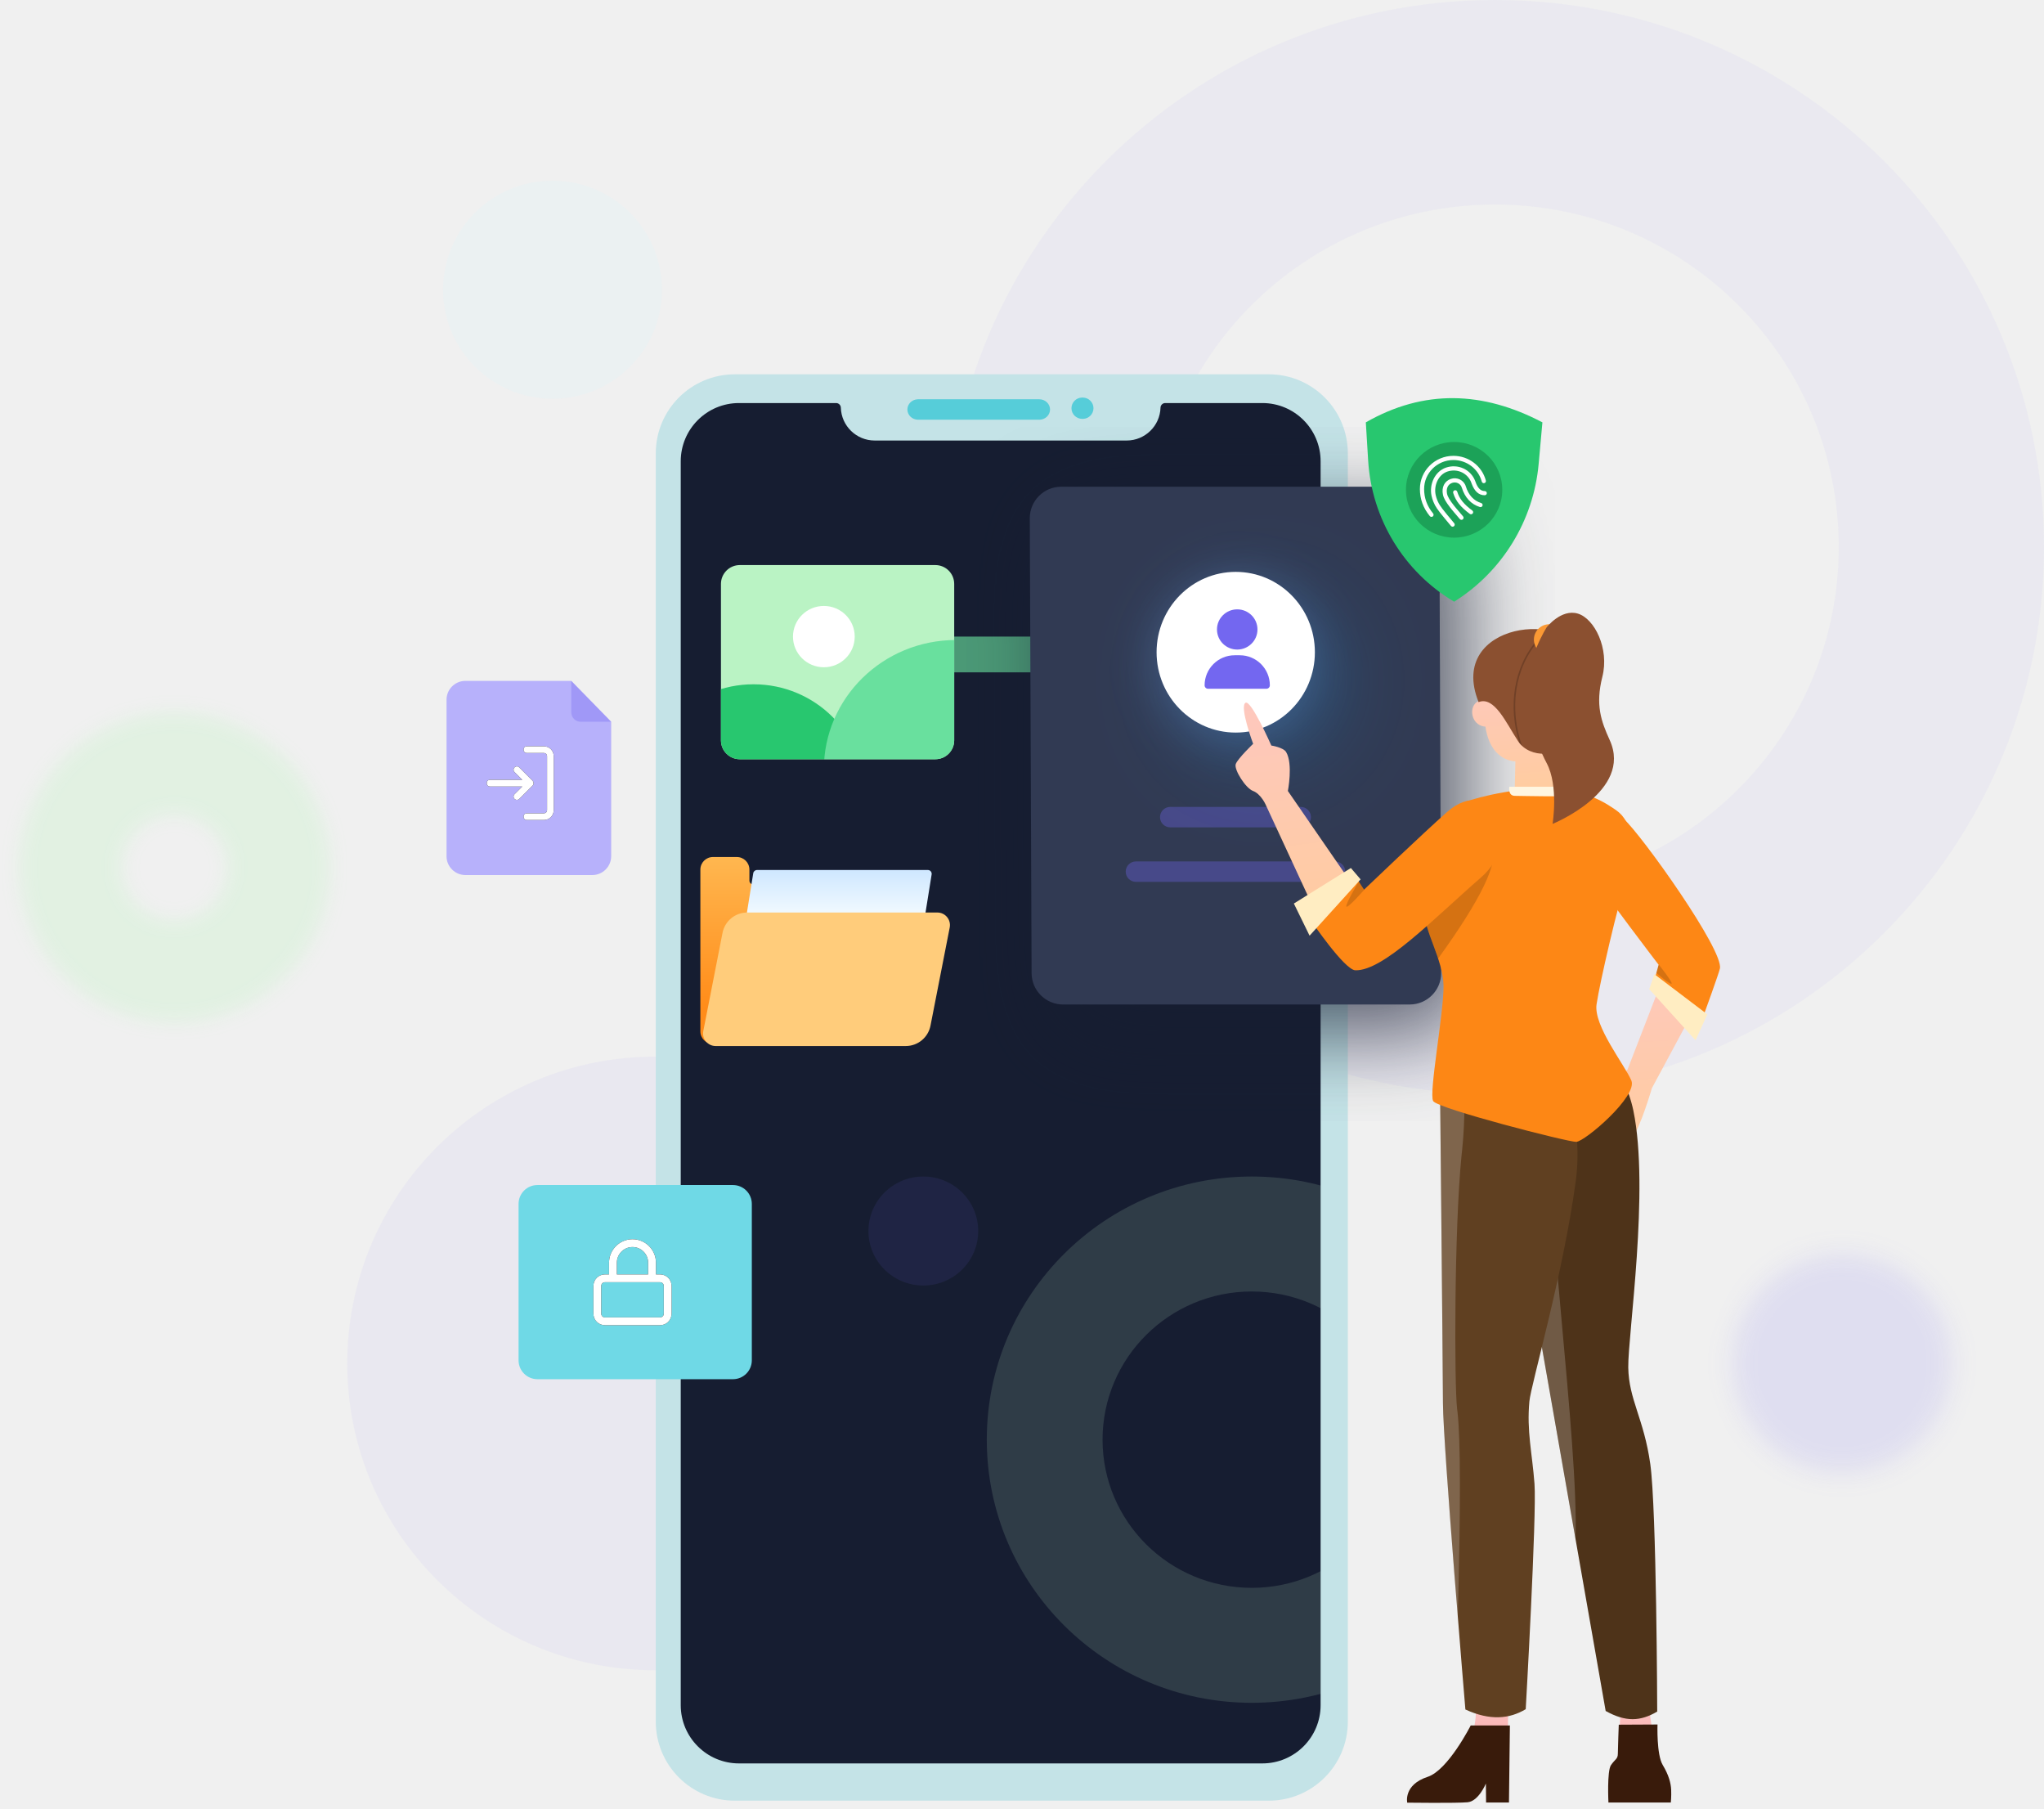
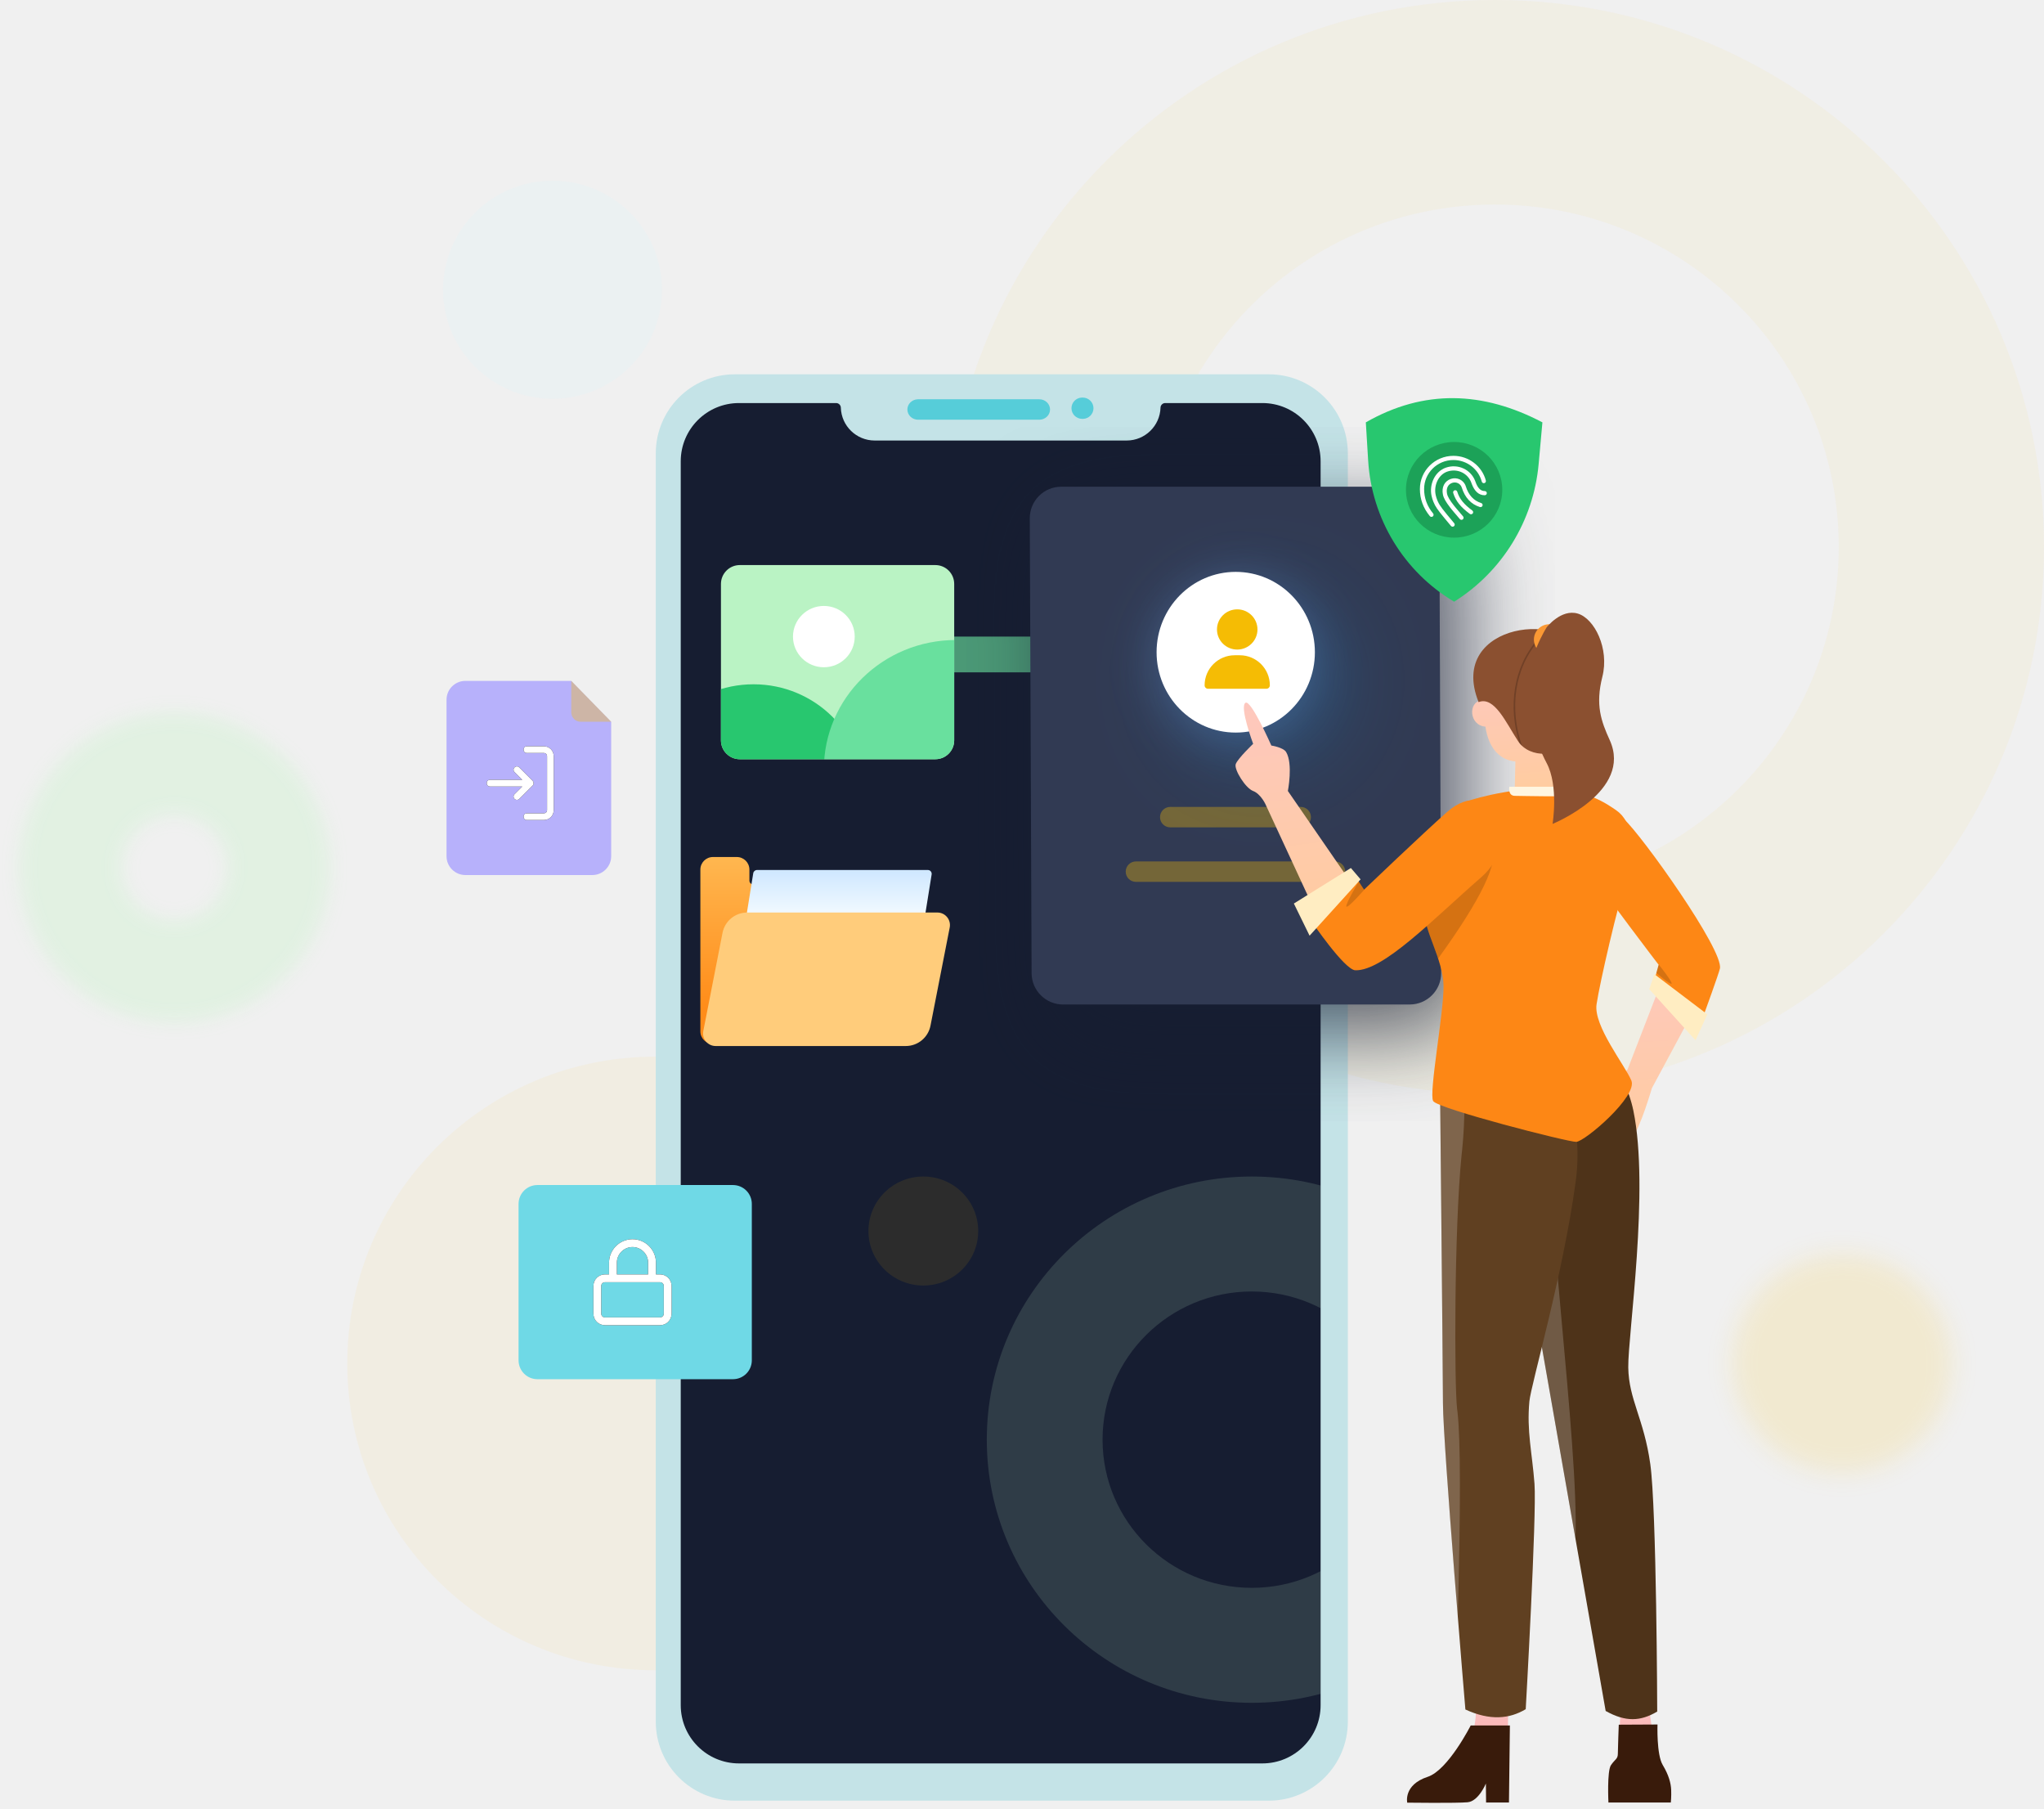
<svg xmlns="http://www.w3.org/2000/svg" width="650" height="575" viewBox="0 0 650 575" fill="none">
  <g id="Illustration">
    <g id="Shape">
-       <path id="Oval" opacity="0.053" fill-rule="evenodd" clip-rule="evenodd" d="M650 173.93C650 77.871 571.829 0 475.402 0C378.974 0 300.804 77.871 300.804 173.93C300.804 269.988 378.974 347.859 475.402 347.859C571.829 347.859 650 269.988 650 173.93ZM366.074 173.93C366.074 113.781 415.022 65.02 475.402 65.02C535.782 65.02 584.729 113.781 584.729 173.93C584.729 234.078 535.782 282.839 475.402 282.839C415.022 282.839 366.074 234.078 366.074 173.93Z" fill="#7367F0" />
+       <path id="Oval" opacity="0.053" fill-rule="evenodd" clip-rule="evenodd" d="M650 173.93C650 77.871 571.829 0 475.402 0C378.974 0 300.804 77.871 300.804 173.93C300.804 269.988 378.974 347.859 475.402 347.859C571.829 347.859 650 269.988 650 173.93ZM366.074 173.93C366.074 113.781 415.022 65.02 475.402 65.02C535.782 65.02 584.729 113.781 584.729 173.93C584.729 234.078 535.782 282.839 475.402 282.839C415.022 282.839 366.074 234.078 366.074 173.93Z" fill="#f5bc04" />
      <g id="Oval_2" opacity="0.141" filter="url(#filter0_f)">
        <path fill-rule="evenodd" clip-rule="evenodd" d="M104.993 275.795C104.993 248.563 82.833 226.488 55.497 226.488C28.16 226.488 6 248.563 6 275.795C6 303.027 28.16 325.102 55.497 325.102C82.833 325.102 104.993 303.027 104.993 275.795ZM38.635 275.795C38.635 266.518 46.184 258.998 55.497 258.998C64.809 258.998 72.358 266.518 72.358 275.795C72.358 285.072 64.809 292.592 55.497 292.592C46.184 292.592 38.635 285.072 38.635 275.795Z" fill="#8BF78F" />
      </g>
-       <ellipse id="Oval_3" cx="208.338" cy="433.469" rx="97.905" ry="97.531" fill="#7367F0" fill-opacity="0.061" />
+       <ellipse id="Oval_3" cx="208.338" cy="433.469" rx="97.905" ry="97.531" fill="#f5bc04" fill-opacity="0.061" />
      <ellipse id="Oval_4" opacity="0.141" cx="175.702" cy="92.112" rx="34.811" ry="34.678" fill="#CEF5FF" />
      <g id="Oval_5" filter="url(#filter1_f)">
-         <ellipse cx="585.818" cy="433.469" rx="34.811" ry="34.678" fill="#7367F0" fill-opacity="0.136" />
+         <ellipse cx="585.818" cy="433.469" rx="34.811" ry="34.678" fill="#f5bc04" fill-opacity="0.136" />
      </g>
    </g>
    <g id="File Organizer">
      <g id="Phone3">
        <path id="Rectangle" fill-rule="evenodd" clip-rule="evenodd" d="M208.539 144.137C208.539 130.254 219.793 119 233.676 119H403.481C417.364 119 428.618 130.254 428.618 144.137V547.336C428.618 561.218 417.364 572.473 403.481 572.473H233.676C219.793 572.473 208.539 561.218 208.539 547.336V144.137Z" fill="#C4E3E7" />
        <g id="Group 48">
          <path id="Rectangle_2" fill-rule="evenodd" clip-rule="evenodd" d="M216.477 146.66C216.477 136.431 224.769 128.138 234.999 128.138H265.888C266.701 128.138 267.366 128.784 267.39 129.597V129.597C267.559 135.419 272.328 140.051 278.153 140.051H358.284C364.108 140.051 368.877 135.419 369.047 129.597V129.597C369.07 128.784 369.736 128.138 370.548 128.138H401.438C411.667 128.138 419.96 136.431 419.96 146.66V542.105C419.96 552.334 411.667 560.627 401.438 560.627H234.999C224.769 560.627 216.477 552.334 216.477 542.105V146.66Z" fill="#161D31" />
          <mask id="mask0" mask-type="alpha" maskUnits="userSpaceOnUse" x="216" y="128" width="204" height="433">
            <path id="Rectangle_3" fill-rule="evenodd" clip-rule="evenodd" d="M216.477 146.66C216.477 136.431 224.769 128.138 234.999 128.138H265.888C266.701 128.138 267.366 128.784 267.39 129.597V129.597C267.559 135.419 272.328 140.051 278.153 140.051H358.284C364.108 140.051 368.877 135.419 369.047 129.597V129.597C369.07 128.784 369.736 128.138 370.548 128.138H401.438C411.667 128.138 419.96 136.431 419.96 146.66V542.105C419.96 552.334 411.667 560.627 401.438 560.627H234.999C224.769 560.627 216.477 552.334 216.477 542.105V146.66Z" fill="white" />
          </mask>
          <g mask="url(#mask0)">
-             <ellipse id="Oval_6" opacity="0.099" cx="293.623" cy="391.368" rx="17.453" ry="17.328" fill="#7367F0" />
+             <ellipse id="Oval_6" opacity="0.099" cx="293.623" cy="391.368" rx="17.453" ry="17.328" fill="#f5bc04" />
            <path id="Oval_7" opacity="0.141" fill-rule="evenodd" clip-rule="evenodd" d="M398.068 374.04C444.606 374.04 482.333 411.496 482.333 457.7C482.333 503.904 444.606 541.359 398.068 541.359C351.53 541.359 313.803 503.904 313.803 457.7C313.803 411.496 351.53 374.04 398.068 374.04ZM398.068 410.59C371.862 410.59 350.618 431.682 350.618 457.7C350.618 483.717 371.862 504.809 398.068 504.809C424.274 504.809 445.518 483.717 445.518 457.7C445.518 431.682 424.274 410.59 398.068 410.59Z" fill="#C8F5D0" />
            <path id="Rectangle_4" fill-rule="evenodd" clip-rule="evenodd" d="M241.264 208.075C241.264 204.934 243.809 202.389 246.949 202.389H391.019C394.159 202.389 396.704 204.934 396.704 208.075V208.075C396.704 211.215 394.159 213.76 391.019 213.76H246.949C243.809 213.76 241.264 211.215 241.264 208.075V208.075Z" fill="#68DE9E" fill-opacity="0.642" />
          </g>
        </g>
        <path id="Path" d="M330.508 126.939C332.39 126.939 333.916 128.394 333.916 130.188C333.916 131.942 332.457 133.372 330.632 133.435L330.508 133.437H291.962C290.08 133.437 288.554 131.982 288.554 130.188C288.554 128.433 290.013 127.004 291.838 126.941L291.962 126.939H330.508Z" fill="#56CDD9" />
        <path id="Path_2" d="M344.322 126.397C346.205 126.397 347.731 127.913 347.731 129.782C347.731 131.609 346.272 133.099 344.447 133.164L344.322 133.166H344.143C342.261 133.166 340.734 131.651 340.734 129.782C340.734 127.954 342.193 126.465 344.018 126.4L344.143 126.397H344.322Z" fill="#56CDD9" />
      </g>
      <g id="Icon54">
        <g id="Group 37">
          <path id="Rectangle_5" fill-rule="evenodd" clip-rule="evenodd" d="M222.72 276.463C222.72 274.254 224.511 272.463 226.72 272.463L234.313 272.463C236.523 272.463 238.313 274.254 238.313 276.463V279.966C238.313 280.639 238.859 281.185 239.533 281.185H289.542C291.751 281.185 293.542 282.976 293.542 285.185V327.883C293.542 330.092 291.751 331.883 289.542 331.883H226.72C224.511 331.883 222.72 330.092 222.72 327.883V276.463Z" fill="url(#paint0_linear)" />
          <path id="Rectangle_6" fill-rule="evenodd" clip-rule="evenodd" d="M239.536 277.616C239.631 277.025 240.141 276.59 240.739 276.59H295.061C295.812 276.59 296.384 277.261 296.265 278.003L288.105 328.794C288.01 329.385 287.5 329.82 286.901 329.82H232.579C231.829 329.82 231.256 329.149 231.375 328.408L239.536 277.616Z" fill="url(#paint1_linear)" />
          <path id="Rectangle_7" fill-rule="evenodd" clip-rule="evenodd" d="M298.086 290.108C300.604 290.108 302.496 292.406 302.012 294.877L295.899 326.091C295.163 329.845 291.873 332.554 288.048 332.554H227.579C225.061 332.554 223.17 330.256 223.654 327.785L229.767 296.57C230.502 292.816 233.792 290.108 237.617 290.108L298.086 290.108Z" fill="#FFCC7B" />
        </g>
      </g>
      <g id="Group 28">
        <path id="Rectangle_8" fill-rule="evenodd" clip-rule="evenodd" d="M142 222.468C142 219.154 144.686 216.468 148 216.468H181.667L194.359 229.463V272.197C194.359 275.511 191.673 278.197 188.359 278.197H148C144.686 278.197 142 275.511 142 272.197V222.468Z" fill="#B7B1FB" />
        <g id="Icon">
          <path id="Mask" fill-rule="evenodd" clip-rule="evenodd" d="M176.099 257.505V240.458C176.099 238.647 174.714 237.262 172.903 237.262H167.575C166.935 237.262 166.509 237.688 166.509 238.327C166.509 238.966 166.935 239.393 167.575 239.393H172.903C173.542 239.393 173.968 239.819 173.968 240.458V257.505C173.968 258.144 173.542 258.57 172.903 258.57H167.575C166.935 258.57 166.509 258.996 166.509 259.636C166.509 260.275 166.935 260.701 167.575 260.701H172.903C174.714 260.701 176.099 259.316 176.099 257.505ZM169.599 248.555C169.706 248.875 169.706 249.194 169.599 249.408C169.599 249.514 169.493 249.621 169.386 249.727L165.124 253.989C164.91 254.202 164.591 254.308 164.378 254.308C164.165 254.308 163.845 254.202 163.632 253.989C163.205 253.563 163.205 252.923 163.632 252.497L166.083 250.047H155.853C155.213 250.047 154.787 249.621 154.787 248.981C154.787 248.342 155.213 247.916 155.853 247.916H166.083L163.632 245.465C163.205 245.039 163.205 244.4 163.632 243.974C164.058 243.548 164.697 243.548 165.124 243.974L169.386 248.236C169.439 248.289 169.466 248.342 169.493 248.395C169.519 248.449 169.546 248.502 169.599 248.555Z" fill="black" />
          <mask id="mask1" mask-type="alpha" maskUnits="userSpaceOnUse" x="154" y="237" width="23" height="24">
            <path id="Mask_2" fill-rule="evenodd" clip-rule="evenodd" d="M176.099 257.505V240.458C176.099 238.647 174.714 237.262 172.903 237.262H167.575C166.935 237.262 166.509 237.688 166.509 238.327C166.509 238.966 166.935 239.393 167.575 239.393H172.903C173.542 239.393 173.968 239.819 173.968 240.458V257.505C173.968 258.144 173.542 258.57 172.903 258.57H167.575C166.935 258.57 166.509 258.996 166.509 259.636C166.509 260.275 166.935 260.701 167.575 260.701H172.903C174.714 260.701 176.099 259.316 176.099 257.505ZM169.599 248.555C169.706 248.875 169.706 249.194 169.599 249.408C169.599 249.514 169.493 249.621 169.386 249.727L165.124 253.989C164.91 254.202 164.591 254.308 164.378 254.308C164.165 254.308 163.845 254.202 163.632 253.989C163.205 253.563 163.205 252.923 163.632 252.497L166.083 250.047H155.853C155.213 250.047 154.787 249.621 154.787 248.981C154.787 248.342 155.213 247.916 155.853 247.916H166.083L163.632 245.465C163.205 245.039 163.205 244.4 163.632 243.974C164.058 243.548 164.697 243.548 165.124 243.974L169.386 248.236C169.439 248.289 169.466 248.342 169.493 248.395C169.519 248.449 169.546 248.502 169.599 248.555Z" fill="white" />
          </mask>
          <g mask="url(#mask1)">
            <g id="Icon Color">
              <rect id="ð¨ Icon Color" x="152.656" y="236.196" width="25.575" height="25.57" fill="white" />
            </g>
          </g>
        </g>
-         <path id="Path_3" opacity="0.34" d="M194.358 229.463H184.666C183.009 229.463 181.666 228.12 181.666 226.463V216.468L194.358 229.463Z" fill="#7367F0" />
+         <path id="Path_3" opacity="0.34" d="M194.358 229.463H184.666C183.009 229.463 181.666 228.12 181.666 226.463V216.468L194.358 229.463Z" fill="#f5bc04" />
      </g>
      <g id="Group">
        <path id="Rectangle_9" fill-rule="evenodd" clip-rule="evenodd" d="M164.907 382.748C164.907 379.434 167.594 376.748 170.907 376.748H233.082C236.396 376.748 239.082 379.434 239.082 382.748V432.477C239.082 435.791 236.396 438.477 233.082 438.477H170.907C167.594 438.477 164.907 435.791 164.907 432.477V382.748Z" fill="#6FD9E6" />
        <g id="Icon_2">
          <path id="Mask_3" fill-rule="evenodd" clip-rule="evenodd" d="M209.841 405.159H208.598V401.43C208.598 397.328 205.241 393.972 201.138 393.972C197.036 393.972 193.679 397.328 193.679 401.43V405.159H192.436C190.322 405.159 188.706 406.774 188.706 408.888V417.589C188.706 419.702 190.322 421.317 192.436 421.317H209.841C211.954 421.317 213.57 419.702 213.57 417.589V408.888C213.57 406.774 211.954 405.159 209.841 405.159ZM196.165 401.43C196.165 398.695 198.403 396.458 201.138 396.458C203.873 396.458 206.111 398.695 206.111 401.43V405.159H196.165V401.43ZM209.841 418.831C210.587 418.831 211.084 418.334 211.084 417.589V408.888C211.084 408.142 210.587 407.645 209.841 407.645H192.436C191.69 407.645 191.192 408.142 191.192 408.888V417.589C191.192 418.334 191.69 418.831 192.436 418.831H209.841Z" fill="black" />
          <mask id="mask2" mask-type="alpha" maskUnits="userSpaceOnUse" x="188" y="393" width="26" height="29">
            <path id="Mask_4" fill-rule="evenodd" clip-rule="evenodd" d="M209.841 405.159H208.598V401.43C208.598 397.328 205.241 393.972 201.138 393.972C197.036 393.972 193.679 397.328 193.679 401.43V405.159H192.436C190.322 405.159 188.706 406.774 188.706 408.888V417.589C188.706 419.702 190.322 421.317 192.436 421.317H209.841C211.954 421.317 213.57 419.702 213.57 417.589V408.888C213.57 406.774 211.954 405.159 209.841 405.159ZM196.165 401.43C196.165 398.695 198.403 396.458 201.138 396.458C203.873 396.458 206.111 398.695 206.111 401.43V405.159H196.165V401.43ZM209.841 418.831C210.587 418.831 211.084 418.334 211.084 417.589V408.888C211.084 408.142 210.587 407.645 209.841 407.645H192.436C191.69 407.645 191.192 408.142 191.192 408.888V417.589C191.192 418.334 191.69 418.831 192.436 418.831H209.841Z" fill="white" />
          </mask>
          <g mask="url(#mask2)">
            <g id="Icon Color_2">
              <rect id="ð¨ Icon Color_2" x="186.22" y="392.729" width="29.837" height="29.832" fill="white" />
            </g>
          </g>
        </g>
      </g>
      <g id="Group 34">
        <path id="Rectangle_10" d="M229.265 185.646C229.265 182.333 231.951 179.646 235.265 179.646H297.44C300.754 179.646 303.44 182.333 303.44 185.646V235.376C303.44 238.69 300.754 241.376 297.44 241.376H235.265C231.951 241.376 229.265 238.69 229.265 235.376V185.646Z" fill="#BAF3C4" />
        <mask id="mask3" mask-type="alpha" maskUnits="userSpaceOnUse" x="229" y="179" width="75" height="63">
          <path id="Rectangle_11" d="M229.265 185.646C229.265 182.333 231.951 179.646 235.265 179.646H297.44C300.754 179.646 303.44 182.333 303.44 185.646V235.376C303.44 238.69 300.754 241.376 297.44 241.376H235.265C231.951 241.376 229.265 238.69 229.265 235.376V185.646Z" fill="white" />
        </mask>
        <g mask="url(#mask3)">
          <ellipse id="Oval_8" cx="261.989" cy="202.389" rx="9.817" ry="9.747" fill="white" />
          <ellipse id="Oval_9" cx="239.627" cy="252.747" rx="35.451" ry="35.197" fill="#28C76F" />
          <ellipse id="Oval_10" cx="303.986" cy="244.625" rx="41.996" ry="41.153" fill="#69E09E" />
        </g>
      </g>
      <g id="Group 23">
        <g id="Rectangle_12" filter="url(#filter2_d)">
          <path fill-rule="evenodd" clip-rule="evenodd" d="M327.477 164.778C327.455 159.239 331.939 154.738 337.477 154.738H447.72C453.227 154.738 457.698 159.191 457.72 164.698L458.295 309.31C458.317 314.848 453.833 319.35 448.295 319.35H338.052C332.545 319.35 328.074 314.897 328.052 309.39L327.477 164.778Z" fill="#313A53" />
        </g>
-         <path id="Rectangle_13" opacity="0.34" d="M368.889 259.786C368.889 257.992 370.343 256.537 372.138 256.537H413.635C415.43 256.537 416.884 257.992 416.884 259.786V259.786C416.884 261.581 415.43 263.035 413.635 263.035H372.138C370.343 263.035 368.889 261.581 368.889 259.786V259.786Z" fill="#7367F0" />
-         <path id="Rectangle_14" opacity="0.34" d="M357.98 277.114C357.98 275.32 359.435 273.865 361.229 273.865H424.543C426.338 273.865 427.792 275.32 427.792 277.114V277.114C427.792 278.908 426.338 280.363 424.543 280.363H361.229C359.435 280.363 357.98 278.908 357.98 277.114V277.114Z" fill="#7367F0" />
+         <path id="Rectangle_13" opacity="0.34" d="M368.889 259.786C368.889 257.992 370.343 256.537 372.138 256.537H413.635C415.43 256.537 416.884 257.992 416.884 259.786V259.786C416.884 261.581 415.43 263.035 413.635 263.035H372.138C370.343 263.035 368.889 261.581 368.889 259.786V259.786Z" fill="#f5bc04" />
+         <path id="Rectangle_14" opacity="0.34" d="M357.98 277.114C357.98 275.32 359.435 273.865 361.229 273.865H424.543C426.338 273.865 427.792 275.32 427.792 277.114V277.114C427.792 278.908 426.338 280.363 424.543 280.363H361.229C359.435 280.363 357.98 278.908 357.98 277.114V277.114Z" fill="#f5bc04" />
        <g id="Icon8">
          <g id="Oval_11" filter="url(#filter3_dd)">
            <ellipse cx="392.968" cy="207.357" rx="25.17" ry="25.545" fill="white" />
          </g>
          <g id="Group 70">
-             <path id="Combined Shape" fill-rule="evenodd" clip-rule="evenodd" d="M393.443 206.51C396.999 206.51 399.882 203.648 399.882 200.117C399.882 196.587 396.999 193.725 393.443 193.725C389.887 193.725 387.004 196.587 387.004 200.117C387.004 203.648 389.887 206.51 393.443 206.51ZM392.631 208.32C387.35 208.32 383.069 212.601 383.069 217.881C383.069 218.485 383.559 218.974 384.162 218.974H402.724C403.327 218.974 403.817 218.485 403.817 217.881C403.817 212.601 399.536 208.32 394.255 208.32H392.631Z" fill="#7367F0" />
+             <path id="Combined Shape" fill-rule="evenodd" clip-rule="evenodd" d="M393.443 206.51C396.999 206.51 399.882 203.648 399.882 200.117C399.882 196.587 396.999 193.725 393.443 193.725C389.887 193.725 387.004 196.587 387.004 200.117C387.004 203.648 389.887 206.51 393.443 206.51ZM392.631 208.32C387.35 208.32 383.069 212.601 383.069 217.881C383.069 218.485 383.559 218.974 384.162 218.974H402.724C403.327 218.974 403.817 218.485 403.817 217.881C403.817 212.601 399.536 208.32 394.255 208.32H392.631Z" fill="#f5bc04" />
          </g>
        </g>
      </g>
      <g id="Wom3.5">
        <g id="RArm">
          <path id="Path_4" fill-rule="evenodd" clip-rule="evenodd" d="M517.545 340.072C517.545 340.072 505.347 352.052 506.095 353.223C506.843 354.403 512.99 351.663 512.99 351.663C512.99 351.663 505.321 364.247 506.899 365.214C508.476 366.181 516.545 364.223 519.019 361.629C521.494 359.035 525.312 345.945 525.312 345.945L543.865 311.45L530.41 306.827L517.545 340.072Z" fill="url(#paint2_linear)" />
          <path id="Path_5" fill-rule="evenodd" clip-rule="evenodd" d="M505.088 276.306C510.211 284.208 527.455 306.729 527.455 306.729L526.198 311.222L542.045 322.008C542.045 322.008 546.547 309.66 546.938 307.923C548.226 302.193 522.192 265.626 516.362 260.342C507.184 252.022 497.26 264.229 505.088 276.306Z" fill="#FD8715" />
          <path id="Path_6" fill-rule="evenodd" clip-rule="evenodd" d="M531.576 312.707C531.872 312.135 527.48 306.648 527.48 306.648L526.736 309.316C526.736 309.316 531.281 313.28 531.576 312.707Z" fill="black" fill-opacity="0.16" />
          <path id="Path 70" fill-rule="evenodd" clip-rule="evenodd" d="M526.1 309.714L542.936 322.479L539.184 330.734L524.464 314.478L526.1 309.714Z" fill="#FFEDC2" />
        </g>
        <g id="RLeg">
          <path id="Path_7" fill-rule="evenodd" clip-rule="evenodd" d="M515.472 542.024L514.537 557.842L526.524 558.152L524.271 542.024H515.472Z" fill="url(#paint3_linear)" />
          <path id="Path_8" fill-rule="evenodd" clip-rule="evenodd" d="M527.092 548.256C527.092 548.256 526.756 557.782 528.743 561.108C530.743 564.433 531.348 567.012 531.437 569.001C531.531 571.133 531.328 573.065 531.328 573.065H511.488C511.488 573.065 510.991 563.042 512.305 561.152C513.619 559.263 514.481 559.23 514.481 557.56C514.492 555.89 514.776 548.318 514.776 548.318L527.092 548.256Z" fill="#391B0B" />
          <path id="Path_9" fill-rule="evenodd" clip-rule="evenodd" d="M473.239 330.841L504.336 327.485L504.793 327.906C507.009 330.003 516.641 339.739 519.408 353.048C524.633 378.173 517.64 424.578 517.795 434.753C517.943 444.929 522.786 451.069 524.799 465.456C526.811 479.843 527.001 544.143 527.001 544.143C521.665 547.283 516.97 547.507 510.607 543.955L473.239 330.841Z" fill="#4E3319" />
          <path id="Path_10" fill-rule="evenodd" clip-rule="evenodd" d="M501.016 489.256L473.239 330.841L490.529 328.975C491.299 384.008 502.052 458.397 501.016 489.256Z" fill="white" fill-opacity="0.192" />
        </g>
        <g id="LLeg">
          <path id="Path_11" fill-rule="evenodd" clip-rule="evenodd" d="M479.609 540.361L469.387 540.526C469.387 540.526 470.059 551.06 466.128 554.628L465.913 554.815C461.168 558.764 479.476 557.339 479.476 557.339L479.609 540.361Z" fill="url(#paint4_linear)" />
          <path id="Path_12" fill-rule="evenodd" clip-rule="evenodd" d="M480.151 548.573L479.857 573.056L472.578 573.061L472.515 567.028C472.515 567.028 470.219 572.653 466.71 572.978C463.191 573.303 447.509 573.104 447.509 573.104C447.509 573.104 446.206 567.456 454.012 564.891C460.505 562.759 467.684 548.573 467.684 548.573H480.151Z" fill="#391B0B" />
          <path id="Path_13" fill-rule="evenodd" clip-rule="evenodd" d="M457.814 333.019L492.733 331.844L492.994 332.323C494.688 335.514 503.972 354.195 501.106 375.428C497.082 405.232 486.853 440.171 486.352 445.509C485.459 455.025 487.245 461.915 487.977 471.744C488.709 481.573 485.185 543.391 485.185 543.391C480.003 546.485 473.837 547.092 465.998 543.484C465.998 543.484 458.921 459.518 458.869 446.229C458.817 432.941 457.814 333.019 457.814 333.019Z" fill="#604021" />
          <path id="Path_14" fill-rule="evenodd" clip-rule="evenodd" d="M465 365.255L464.768 367.463C462.441 390.748 462.458 440.198 463.36 447.824L463.483 448.807C464.483 457.412 464.515 479.26 463.58 514.35L462.364 499.208C460.058 470.072 458.893 452.412 458.869 446.229L458.827 439.83C458.626 413.956 457.814 333.018 457.814 333.018L465.179 332.771C465.966 345.547 465.906 356.375 465 365.255Z" fill="white" fill-opacity="0.192" />
        </g>
        <g id="Head">
          <path id="Path_15" fill-rule="evenodd" clip-rule="evenodd" d="M471.13 222.653C466.834 223.12 467.138 230.619 472.368 231.011C473.437 238.24 477.25 241.684 481.898 242.083L481.64 253.018L502.199 253.006C502.199 253.006 496.41 245.281 496.699 234.706C496.987 224.13 496.505 214.196 496.505 214.196L469.876 214.67L471.13 222.653Z" fill="url(#paint5_linear)" />
          <path id="Path_16" fill-rule="evenodd" clip-rule="evenodd" d="M470.195 223.215C475.199 221.25 478.896 229.709 482.725 235.589C486.554 241.468 496.474 240.469 497.841 235.589C503.017 224.899 507.478 210.367 501.438 209.174C500.587 193.726 459.859 197.373 470.195 223.215Z" fill="#8B5030" />
          <path id="Combined Shape_2" fill-rule="evenodd" clip-rule="evenodd" d="M498.141 203.079H489.281H489.169L489.095 203.162C481.246 211.86 479.5 224.681 483.191 236.235C483.447 236.556 483.724 236.853 484.017 237.126C479.932 225.481 481.513 212.381 489.392 203.579H498.734C498.544 203.406 498.346 203.24 498.141 203.079Z" fill="black" fill-opacity="0.199" />
          <ellipse id="Oval_12" cx="492.697" cy="203.329" rx="4.909" ry="4.873" fill="#FB9934" />
        </g>
        <g id="Body">
          <path id="Path_17" fill-rule="evenodd" clip-rule="evenodd" d="M465.736 255.135C461.149 261.825 453.505 284.53 453.071 289.637C452.583 295.529 458.945 304.915 459.049 313.444C459.142 321.974 454.304 347.658 455.758 350.058C457.2 352.457 498.554 363.079 501.252 363.022C503.939 362.964 520.901 348.507 518.773 343.511C516.633 338.515 506.7 326.099 507.712 319.292C508.712 312.485 514.521 287.36 517.405 278.809C520.278 270.257 519.32 261.279 513.959 257.6C511.305 255.779 504.226 250.606 491.619 250.63C479.012 250.654 466.092 254.617 465.736 255.135Z" fill="#FD8715" />
          <path id="Path 68" fill-rule="evenodd" clip-rule="evenodd" d="M479.971 250.141C479.971 250.141 479.44 253.018 481.763 253.018C484.085 253.018 499.665 253.527 501.774 252.617C503.884 251.708 503.251 250.141 503.251 250.141H479.971Z" fill="#FFF6E1" />
          <path id="Path_18" fill-rule="evenodd" clip-rule="evenodd" d="M459.078 269.604L459.219 269.533C467.714 265.323 472.817 265.137 474.527 268.975C476.738 273.937 471.004 285.858 457.327 304.74C455.448 299.013 452.746 293.553 453.071 289.637C453.322 286.681 455.988 277.832 459.078 269.604Z" fill="black" fill-opacity="0.16" />
        </g>
        <g id="LArm">
          <path id="Path_19" fill-rule="evenodd" clip-rule="evenodd" d="M402.413 255.658C402.413 255.658 400.883 252.36 398.477 251.468C396.072 250.576 392.393 244.665 392.962 242.949C393.531 241.233 398.507 236.473 398.507 236.473C398.507 236.473 394.108 224.753 396.056 223.43C397.777 222.261 404.291 237.023 404.291 237.023C404.291 237.023 408.121 237.596 409.004 239.106C411.232 242.91 409.548 251.468 409.548 251.468L432.156 284.267L421.782 297.472L402.413 255.658Z" fill="url(#paint6_linear)" />
          <path id="Path_20" fill-rule="evenodd" clip-rule="evenodd" d="M460.125 258.201C452.479 264.945 433.777 282.836 433.777 282.836C433.777 282.836 430.999 278.609 430.999 278.609L417.013 292.828C417.013 292.828 427.563 308.364 430.999 308.473C439.95 308.756 455.989 291.976 471.068 278.874C484.588 267.126 474.377 245.631 460.125 258.201Z" fill="#FD8715" />
          <path id="Path_21" fill-rule="evenodd" clip-rule="evenodd" d="M433.832 282.857C433.832 282.857 428.586 288.881 428.153 288.224C427.72 287.567 432.11 280.244 432.11 280.244L433.832 282.857Z" fill="black" fill-opacity="0.16" />
          <path id="Path 69" fill-rule="evenodd" clip-rule="evenodd" d="M432.673 279.567L416.452 297.472L411.454 287.254L429.587 275.957L432.673 279.567Z" fill="#FFEDC2" />
        </g>
        <path id="Path_22" fill-rule="evenodd" clip-rule="evenodd" d="M491.835 199.45C491.835 199.45 496.429 193.51 501.733 195.069C507.037 196.627 511.834 206.18 509.556 215.159C507.29 224.14 509.159 229.262 511.909 235.315C519.295 251.595 493.721 261.933 493.721 261.933C493.721 261.933 495.717 249.869 491.835 242.584C487.838 235.082 485.568 225.461 485.568 219.574C485.568 209.336 491.835 199.45 491.835 199.45Z" fill="#8B5030" />
      </g>
      <g id="Group 39">
        <path id="Rectangle_15" fill-rule="evenodd" clip-rule="evenodd" d="M434.338 134.277C452.818 123.705 471.55 124.331 490.493 134.277L489.293 147.546C487.666 165.529 477.722 181.716 462.415 191.295V191.295V191.295C446.446 181.783 436.213 164.989 435.08 146.435L434.338 134.277Z" fill="#28C76F" />
        <ellipse id="Oval_13" cx="462.416" cy="155.723" rx="15.315" ry="15.205" fill="#1CA258" />
        <g id="Group 40">
          <path id="Path_23" fill-rule="evenodd" clip-rule="evenodd" d="M462.197 144.922C467.068 144.922 471.284 148.181 472.507 152.778C472.602 153.133 472.388 153.497 472.031 153.591C471.673 153.685 471.306 153.473 471.212 153.118C470.143 149.102 466.456 146.252 462.197 146.252C457.048 146.252 452.875 150.381 452.875 155.472C452.875 158.346 453.824 160.929 455.734 163.247C455.969 163.531 455.927 163.95 455.64 164.183C455.354 164.415 454.932 164.374 454.697 164.089C452.593 161.537 451.535 158.656 451.535 155.472C451.535 149.645 456.309 144.922 462.197 144.922Z" fill="white" />
          <path id="Path_24" fill-rule="evenodd" clip-rule="evenodd" d="M459.827 148.663C463.619 147.367 467.713 149.243 469.112 152.912L469.188 153.122C469.907 155.195 470.885 156.133 472.136 156.117C472.506 156.112 472.81 156.406 472.814 156.774C472.819 157.141 472.523 157.443 472.153 157.447C470.288 157.471 468.903 156.203 468.011 153.807L467.921 153.555C466.843 150.448 463.432 148.838 460.263 149.921C457.41 150.896 455.885 154.344 456.556 157.383C456.686 157.975 456.851 158.506 457.064 159.018L457.255 159.46C457.891 160.856 458.718 161.903 462.454 166.36C462.69 166.643 462.652 167.062 462.367 167.297C462.083 167.532 461.66 167.493 461.423 167.211L459.42 164.808C457.016 161.896 456.473 161.066 455.867 159.626L455.825 159.525C455.582 158.939 455.393 158.334 455.246 157.668C454.441 154.017 456.272 149.879 459.827 148.663Z" fill="white" />
          <path id="Path_25" fill-rule="evenodd" clip-rule="evenodd" d="M461.375 152.255C463.339 151.583 465.512 152.632 466.122 154.593C467.003 157.418 468.623 159.173 471.015 159.927C471.368 160.038 471.563 160.412 471.451 160.762C471.339 161.112 470.962 161.306 470.61 161.195C467.779 160.303 465.847 158.21 464.842 154.986C464.458 153.753 463.07 153.083 461.811 153.513C460.471 153.971 459.808 155.254 460.174 157.01C460.359 157.903 461.094 159.119 462.345 160.703L462.558 160.971C462.734 161.19 462.918 161.414 463.118 161.653L465.271 164.182C465.507 164.465 465.467 164.885 465.182 165.119C464.897 165.353 464.474 165.313 464.238 165.03L462.516 163.012L462.085 162.501C461.881 162.256 461.692 162.026 461.511 161.801L461.077 161.252C459.831 159.642 459.089 158.372 458.861 157.279C458.364 154.891 459.373 152.939 461.375 152.255Z" fill="white" />
          <path id="Path_26" fill-rule="evenodd" clip-rule="evenodd" d="M462.568 155.878C462.922 155.77 463.296 155.968 463.405 156.319C464.127 158.66 465.541 160.321 468.201 162.304C468.497 162.524 468.557 162.941 468.335 163.235C468.113 163.529 467.693 163.588 467.397 163.368C464.531 161.231 462.944 159.368 462.123 156.709C462.015 156.358 462.214 155.986 462.568 155.878Z" fill="white" />
        </g>
      </g>
    </g>
  </g>
  <defs>
    <filter id="filter0_f" x="0.563" y="221.051" width="109.866" height="109.487" filterUnits="userSpaceOnUse" color-interpolation-filters="sRGB">
      <feFlood flood-opacity="0" result="BackgroundImageFix" />
      <feBlend mode="normal" in="SourceGraphic" in2="BackgroundImageFix" result="shape" />
      <feGaussianBlur stdDeviation="2.718" result="effect1_foregroundBlur" />
    </filter>
    <filter id="filter1_f" x="542.852" y="390.637" width="85.931" height="85.665" filterUnits="userSpaceOnUse" color-interpolation-filters="sRGB">
      <feFlood flood-opacity="0" result="BackgroundImageFix" />
      <feBlend mode="normal" in="SourceGraphic" in2="BackgroundImageFix" result="shape" />
      <feGaussianBlur stdDeviation="4.077" result="effect1_foregroundBlur" />
    </filter>
    <filter id="filter2_d" x="307.478" y="135.738" width="186.818" height="220.612" filterUnits="userSpaceOnUse" color-interpolation-filters="sRGB">
      <feFlood flood-opacity="0" result="BackgroundImageFix" />
      <feColorMatrix in="SourceAlpha" type="matrix" values="0 0 0 0 0 0 0 0 0 0 0 0 0 0 0 0 0 0 127 0" />
      <feOffset dx="8" dy="9" />
      <feGaussianBlur stdDeviation="14" />
      <feColorMatrix type="matrix" values="0 0 0 0 0.086 0 0 0 0 0.114 0 0 0 0 0.192 0 0 0 0.7 0" />
      <feBlend mode="normal" in2="BackgroundImageFix" result="effect1_dropShadow" />
      <feBlend mode="normal" in="SourceGraphic" in2="effect1_dropShadow" result="shape" />
    </filter>
    <filter id="filter3_dd" x="347.798" y="162.812" width="106.341" height="107.09" filterUnits="userSpaceOnUse" color-interpolation-filters="sRGB">
      <feFlood flood-opacity="0" result="BackgroundImageFix" />
      <feColorMatrix in="SourceAlpha" type="matrix" values="0 0 0 0 0 0 0 0 0 0 0 0 0 0 0 0 0 0 127 0" />
      <feOffset dx="8" dy="9" />
      <feGaussianBlur stdDeviation="14" />
      <feColorMatrix type="matrix" values="0 0 0 0 0.076 0 0 0 0 0.583 0 0 0 0 0.879 0 0 0 0.229 0" />
      <feBlend mode="normal" in2="BackgroundImageFix" result="effect1_dropShadow" />
      <feColorMatrix in="SourceAlpha" type="matrix" values="0 0 0 0 0 0 0 0 0 0 0 0 0 0 0 0 0 0 127 0" />
      <feOffset dy="2" />
      <feGaussianBlur stdDeviation="7.5" />
      <feColorMatrix type="matrix" values="0 0 0 0 0.504 0 0 0 0 0.7 0 0 0 0 1 0 0 0 0.234 0" />
      <feBlend mode="normal" in2="effect1_dropShadow" result="effect2_dropShadow" />
      <feBlend mode="normal" in="SourceGraphic" in2="effect2_dropShadow" result="shape" />
    </filter>
    <linearGradient id="paint0_linear" x1="299.098" y1="320.699" x2="299.098" y2="251.956" gradientUnits="userSpaceOnUse">
      <stop stop-color="#FF8C19" />
      <stop offset="1" stop-color="#FFC967" />
    </linearGradient>
    <linearGradient id="paint1_linear" x1="290.964" y1="293.294" x2="290.964" y2="261.963" gradientUnits="userSpaceOnUse">
      <stop stop-color="#F8FDFF" />
      <stop offset="1" stop-color="#AAD4FF" />
    </linearGradient>
    <linearGradient id="paint2_linear" x1="502.994" y1="290.908" x2="507.069" y2="361.835" gradientUnits="userSpaceOnUse">
      <stop stop-color="#FDC6C6" />
      <stop offset="1" stop-color="#FFCCA1" />
    </linearGradient>
    <linearGradient id="paint3_linear" x1="512.463" y1="538.098" x2="514.125" y2="557.265" gradientUnits="userSpaceOnUse">
      <stop stop-color="#FDC6C6" />
      <stop offset="1" stop-color="#FAB2B2" />
    </linearGradient>
    <linearGradient id="paint4_linear" x1="462.622" y1="536.167" x2="464.195" y2="556.674" gradientUnits="userSpaceOnUse">
      <stop stop-color="#FDC6C6" />
      <stop offset="1" stop-color="#FAB2B2" />
    </linearGradient>
    <linearGradient id="paint5_linear" x1="462.262" y1="204.745" x2="465.66" y2="250.978" gradientUnits="userSpaceOnUse">
      <stop stop-color="#FDC6C6" />
      <stop offset="1" stop-color="#FFCCA1" />
    </linearGradient>
    <linearGradient id="paint6_linear" x1="386.111" y1="205.324" x2="396.752" y2="292.76" gradientUnits="userSpaceOnUse">
      <stop stop-color="#FDC6C6" />
      <stop offset="1" stop-color="#FFCCA1" />
    </linearGradient>
  </defs>
</svg>
